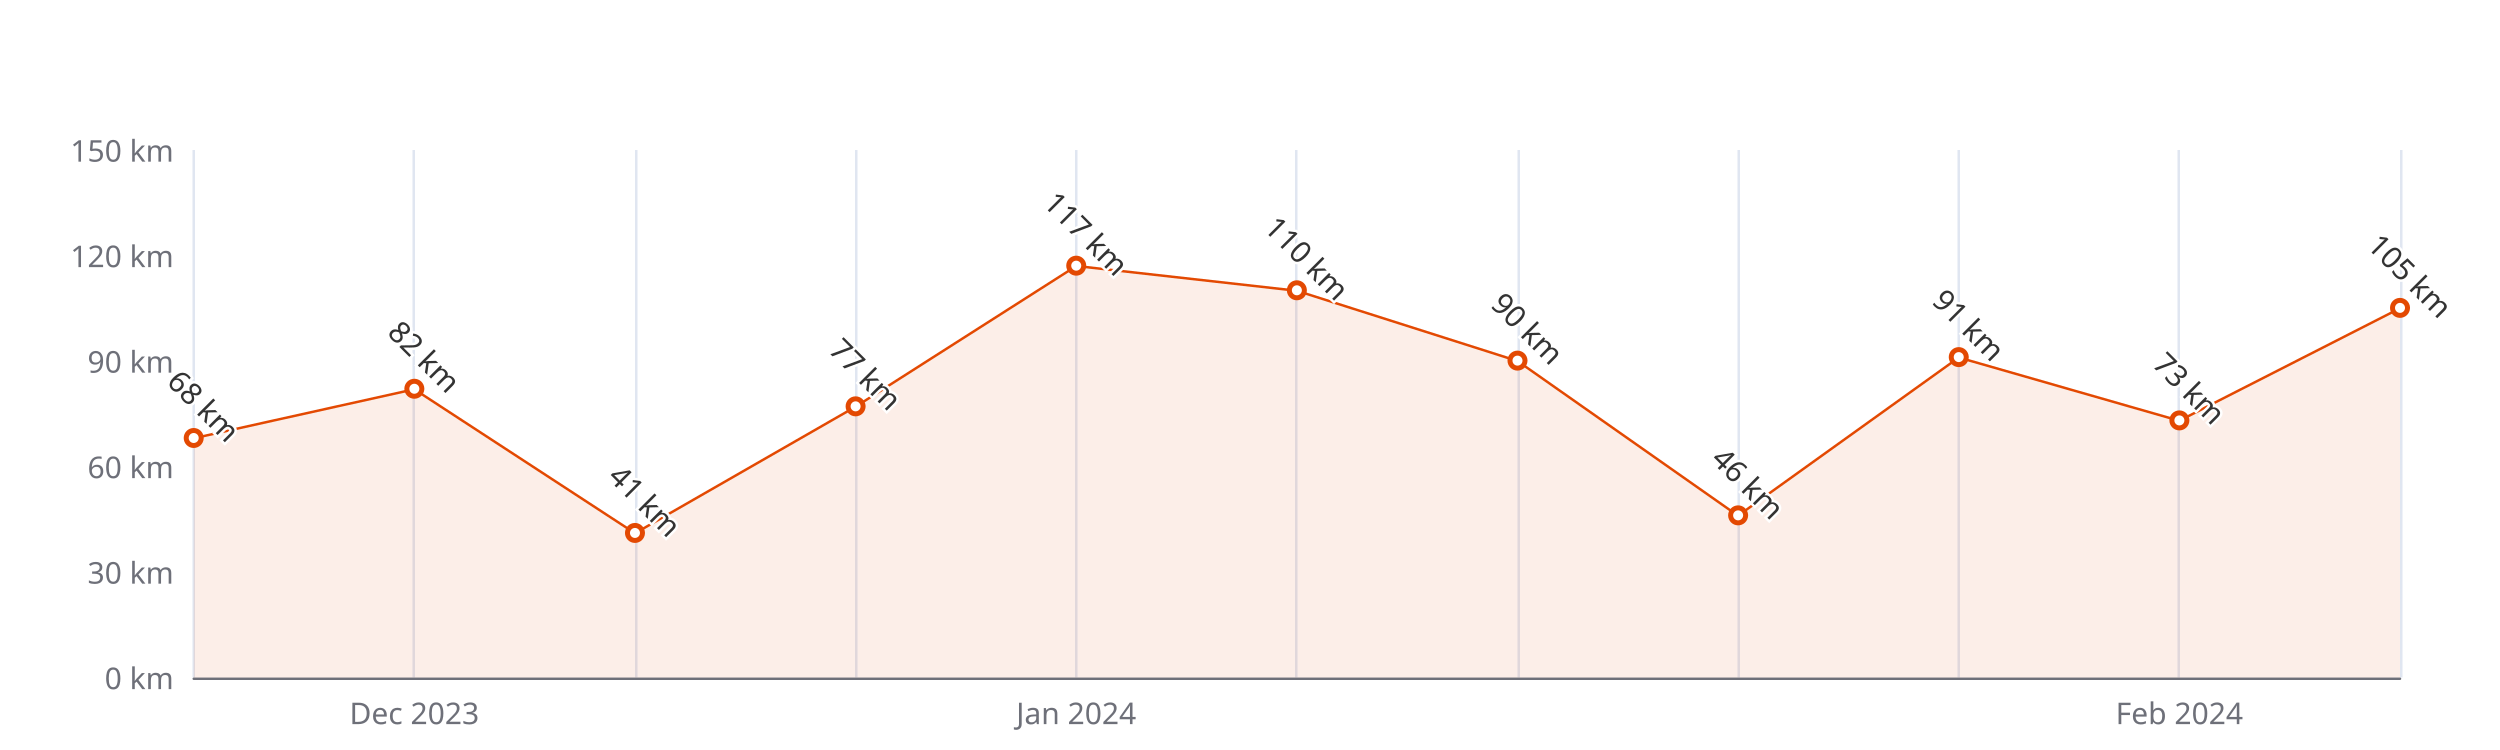
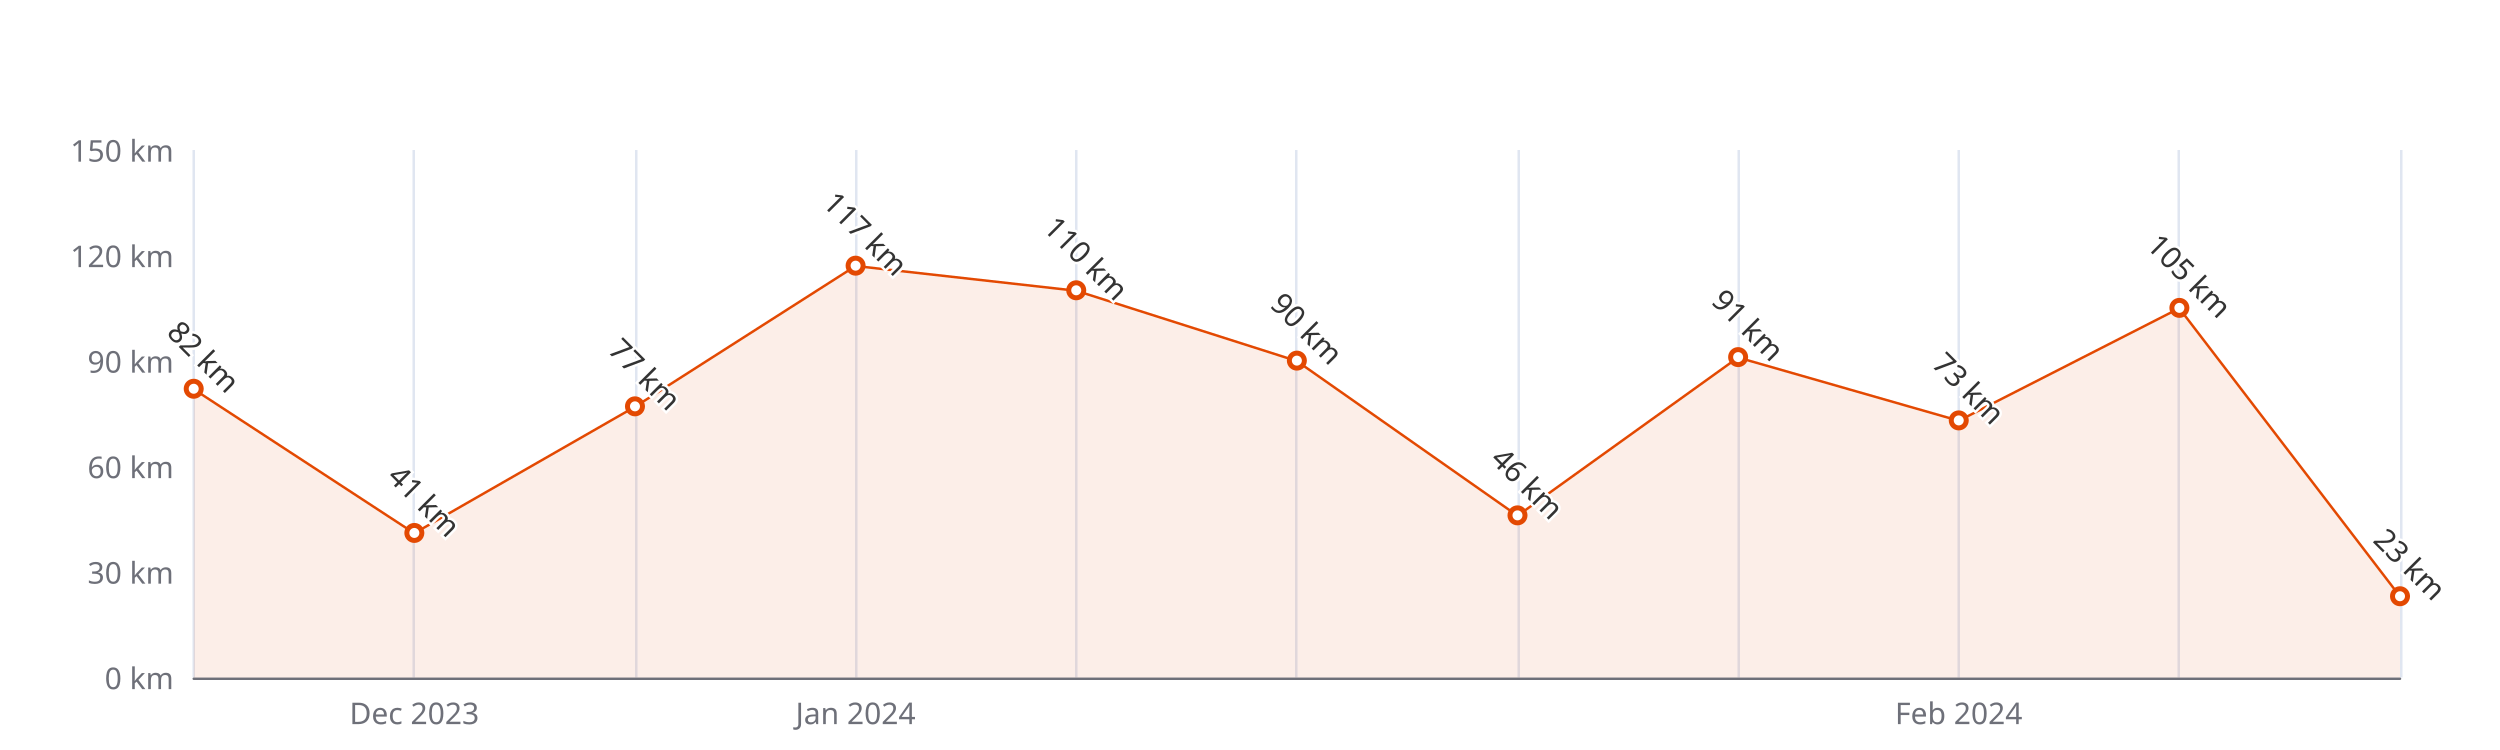
<svg xmlns="http://www.w3.org/2000/svg" width="1000" height="300" version="1.1" baseProfile="full" viewBox="0 0 1000 300">
  <rect width="1000" height="300" x="0" y="0" id="0" fill="#ffffff" />
  <path d="M77.5 60L77.5 271" fill="none" stroke="#E0E6F1" />
  <path d="M165.5 60L165.5 271" fill="none" stroke="#E0E6F1" />
  <path d="M254.5 60L254.5 271" fill="none" stroke="#E0E6F1" />
  <path d="M342.5 60L342.5 271" fill="none" stroke="#E0E6F1" />
  <path d="M430.5 60L430.5 271" fill="none" stroke="#E0E6F1" />
  <path d="M518.5 60L518.5 271" fill="none" stroke="#E0E6F1" />
  <path d="M607.5 60L607.5 271" fill="none" stroke="#E0E6F1" />
  <path d="M695.5 60L695.5 271" fill="none" stroke="#E0E6F1" />
  <path d="M783.5 60L783.5 271" fill="none" stroke="#E0E6F1" />
  <path d="M871.5 60L871.5 271" fill="none" stroke="#E0E6F1" />
  <path d="M960.5 60L960.5 271" fill="none" stroke="#E0E6F1" />
  <path d="M77.5 271.5L960 271.5" fill="none" stroke="#6E7079" stroke-linecap="round" />
  <text dominant-baseline="central" text-anchor="end" style="font-size:12px;font-family:sans-serif;" xml:space="preserve" transform="translate(69.48 271)" fill="#6E7079">0 km</text>
  <text dominant-baseline="central" text-anchor="end" style="font-size:12px;font-family:sans-serif;" xml:space="preserve" transform="translate(69.48 228.8)" fill="#6E7079">30 km</text>
  <text dominant-baseline="central" text-anchor="end" style="font-size:12px;font-family:sans-serif;" xml:space="preserve" transform="translate(69.48 186.6)" fill="#6E7079">60 km</text>
  <text dominant-baseline="central" text-anchor="end" style="font-size:12px;font-family:sans-serif;" xml:space="preserve" transform="translate(69.48 144.4)" fill="#6E7079">90 km</text>
  <text dominant-baseline="central" text-anchor="end" style="font-size:12px;font-family:sans-serif;" xml:space="preserve" transform="translate(69.48 102.2)" fill="#6E7079">120 km</text>
  <text dominant-baseline="central" text-anchor="end" style="font-size:12px;font-family:sans-serif;" xml:space="preserve" transform="translate(69.48 60)" fill="#6E7079">150 km</text>
  <text dominant-baseline="central" text-anchor="middle" style="font-size:12px;font-family:sans-serif;" xml:space="preserve" y="6" transform="translate(165.732 279)" fill="#6E7079">Dec 2023</text>
-   <text dominant-baseline="central" text-anchor="middle" style="font-size:12px;font-family:sans-serif;" xml:space="preserve" y="6" transform="translate(430.488 279)" fill="#6E7079">Jan 2024</text>
-   <text dominant-baseline="central" text-anchor="middle" style="font-size:12px;font-family:sans-serif;" xml:space="preserve" y="6" transform="translate(871.748 279)" fill="#6E7079">Feb 2024</text>
+   <text dominant-baseline="central" text-anchor="middle" style="font-size:12px;font-family:sans-serif;" xml:space="preserve" y="6" transform="translate(342.236 279)" fill="#6E7079">Jan 2024</text>
+   <text dominant-baseline="central" text-anchor="middle" style="font-size:12px;font-family:sans-serif;" xml:space="preserve" y="6" transform="translate(783.496 279)" fill="#6E7079">Feb 2024</text>
  <g clip-path="url(#zr5-c0)">
-     <path d="M77.5 175.3L165.7 155.7L254 213.3L342.2 162.7L430.5 106.4L518.7 116.3L607 144.4L695.2 206.3L783.5 143L871.7 168.3L960 123.3L960 271L871.7 271L783.5 271L695.2 271L607 271L518.7 271L430.5 271L342.2 271L254 271L165.7 271L77.5 271Z" fill="rgb(227,73,2)" fill-opacity="0.09" />
-     <path d="M77.5 175.3L165.7 155.7L254 213.3L342.2 162.7L430.5 106.4L518.7 116.3L607 144.4L695.2 206.3L783.5 143L871.7 168.3L960 123.3" fill="none" stroke="#E34902" stroke-linejoin="bevel" />
+     <path d="M77.5 155.7L165.7 213.3L254 162.7L342.2 106.4L430.5 116.3L518.7 144.4L607 206.3L695.2 143L783.5 168.3L871.7 123.3L960 238.6L960 271L871.7 271L783.5 271L695.2 271L607 271L518.7 271L430.5 271L342.2 271L254 271L165.7 271L77.5 271Z" fill="rgb(227,73,2)" fill-opacity="0.09" />
+     <path d="M77.5 155.7L165.7 213.3L254 162.7L342.2 106.4L430.5 116.3L518.7 144.4L607 206.3L695.2 143L783.5 168.3L871.7 123.3L960 238.6" fill="none" stroke="#E34902" stroke-linejoin="bevel" />
  </g>
-   <path d="M1 0A1 1 0 1 1 1 -0.1A1 1 0 0 1 1 0" transform="matrix(3,0,0,3,77.48,175.3467)" fill="#fff" stroke="#E34902" stroke-width="0.667" />
-   <path d="M1 0A1 1 0 1 1 1 -0.1A1 1 0 0 1 1 0" transform="matrix(3,0,0,3,165.732,155.6533)" fill="#fff" stroke="#E34902" stroke-width="0.667" />
-   <path d="M1 0A1 1 0 1 1 1 -0.1A1 1 0 0 1 1 0" transform="matrix(3,0,0,3,253.984,213.3267)" fill="#fff" stroke="#E34902" stroke-width="0.667" />
-   <path d="M1 0A1 1 0 1 1 1 -0.1A1 1 0 0 1 1 0" transform="matrix(3,0,0,3,342.236,162.6867)" fill="#fff" stroke="#E34902" stroke-width="0.667" />
-   <path d="M1 0A1 1 0 1 1 1 -0.1A1 1 0 0 1 1 0" transform="matrix(3,0,0,3,430.488,106.42)" fill="#fff" stroke="#E34902" stroke-width="0.667" />
-   <path d="M1 0A1 1 0 1 1 1 -0.1A1 1 0 0 1 1 0" transform="matrix(3,0,0,3,518.74,116.2667)" fill="#fff" stroke="#E34902" stroke-width="0.667" />
-   <path d="M1 0A1 1 0 1 1 1 -0.1A1 1 0 0 1 1 0" transform="matrix(3,0,0,3,606.992,144.4)" fill="#fff" stroke="#E34902" stroke-width="0.667" />
-   <path d="M1 0A1 1 0 1 1 1 -0.1A1 1 0 0 1 1 0" transform="matrix(3,0,0,3,695.244,206.2933)" fill="#fff" stroke="#E34902" stroke-width="0.667" />
-   <path d="M1 0A1 1 0 1 1 1 -0.1A1 1 0 0 1 1 0" transform="matrix(3,0,0,3,783.496,142.9933)" fill="#fff" stroke="#E34902" stroke-width="0.667" />
-   <path d="M1 0A1 1 0 1 1 1 -0.1A1 1 0 0 1 1 0" transform="matrix(3,0,0,3,871.748,168.3133)" fill="#fff" stroke="#E34902" stroke-width="0.667" />
-   <path d="M1 0A1 1 0 1 1 1 -0.1A1 1 0 0 1 1 0" transform="matrix(3,0,0,3,960,123.3)" fill="#fff" stroke="#E34902" stroke-width="0.667" />
-   <text dominant-baseline="central" text-anchor="middle" style="font-size:12px;font-family:sans-serif;" xml:space="preserve" y="-6" transform="matrix(0.707,0.707,-0.707,0.707,77.48,166.3467)" fill="#333" stroke="rgb(255,255,255)" stroke-width="2" paint-order="stroke" stroke-miterlimit="2">68 km</text>
-   <text dominant-baseline="central" text-anchor="middle" style="font-size:12px;font-family:sans-serif;" xml:space="preserve" y="-6" transform="matrix(0.707,0.707,-0.707,0.707,165.732,146.6533)" fill="#333" stroke="rgb(255,255,255)" stroke-width="2" paint-order="stroke" stroke-miterlimit="2">82 km</text>
-   <text dominant-baseline="central" text-anchor="middle" style="font-size:12px;font-family:sans-serif;" xml:space="preserve" y="-6" transform="matrix(0.707,0.707,-0.707,0.707,253.984,204.3267)" fill="#333" stroke="rgb(255,255,255)" stroke-width="2" paint-order="stroke" stroke-miterlimit="2">41 km</text>
-   <text dominant-baseline="central" text-anchor="middle" style="font-size:12px;font-family:sans-serif;" xml:space="preserve" y="-6" transform="matrix(0.707,0.707,-0.707,0.707,342.236,153.6867)" fill="#333" stroke="rgb(255,255,255)" stroke-width="2" paint-order="stroke" stroke-miterlimit="2">77 km</text>
-   <text dominant-baseline="central" text-anchor="middle" style="font-size:12px;font-family:sans-serif;" xml:space="preserve" y="-6" transform="matrix(0.707,0.707,-0.707,0.707,430.488,97.42)" fill="#333" stroke="rgb(255,255,255)" stroke-width="2" paint-order="stroke" stroke-miterlimit="2">117 km</text>
-   <text dominant-baseline="central" text-anchor="middle" style="font-size:12px;font-family:sans-serif;" xml:space="preserve" y="-6" transform="matrix(0.707,0.707,-0.707,0.707,518.74,107.2667)" fill="#333" stroke="rgb(255,255,255)" stroke-width="2" paint-order="stroke" stroke-miterlimit="2">110 km</text>
-   <text dominant-baseline="central" text-anchor="middle" style="font-size:12px;font-family:sans-serif;" xml:space="preserve" y="-6" transform="matrix(0.707,0.707,-0.707,0.707,606.992,135.4)" fill="#333" stroke="rgb(255,255,255)" stroke-width="2" paint-order="stroke" stroke-miterlimit="2">90 km</text>
-   <text dominant-baseline="central" text-anchor="middle" style="font-size:12px;font-family:sans-serif;" xml:space="preserve" y="-6" transform="matrix(0.707,0.707,-0.707,0.707,695.244,197.2933)" fill="#333" stroke="rgb(255,255,255)" stroke-width="2" paint-order="stroke" stroke-miterlimit="2">46 km</text>
-   <text dominant-baseline="central" text-anchor="middle" style="font-size:12px;font-family:sans-serif;" xml:space="preserve" y="-6" transform="matrix(0.707,0.707,-0.707,0.707,783.496,133.9933)" fill="#333" stroke="rgb(255,255,255)" stroke-width="2" paint-order="stroke" stroke-miterlimit="2">91 km</text>
-   <text dominant-baseline="central" text-anchor="middle" style="font-size:12px;font-family:sans-serif;" xml:space="preserve" y="-6" transform="matrix(0.707,0.707,-0.707,0.707,871.748,159.3133)" fill="#333" stroke="rgb(255,255,255)" stroke-width="2" paint-order="stroke" stroke-miterlimit="2">73 km</text>
-   <text dominant-baseline="central" text-anchor="middle" style="font-size:12px;font-family:sans-serif;" xml:space="preserve" y="-6" transform="matrix(0.707,0.707,-0.707,0.707,960,114.3)" fill="#333" stroke="rgb(255,255,255)" stroke-width="2" paint-order="stroke" stroke-miterlimit="2">105 km</text>
+   <path d="M1 0A1 1 0 1 1 1 -0.1A1 1 0 0 1 1 0" transform="matrix(3,0,0,3,77.48,155.6533)" fill="#fff" stroke="#E34902" stroke-width="0.667" />
+   <path d="M1 0A1 1 0 1 1 1 -0.1A1 1 0 0 1 1 0" transform="matrix(3,0,0,3,165.732,213.3267)" fill="#fff" stroke="#E34902" stroke-width="0.667" />
+   <path d="M1 0A1 1 0 1 1 1 -0.1A1 1 0 0 1 1 0" transform="matrix(3,0,0,3,253.984,162.6867)" fill="#fff" stroke="#E34902" stroke-width="0.667" />
+   <path d="M1 0A1 1 0 1 1 1 -0.1A1 1 0 0 1 1 0" transform="matrix(3,0,0,3,342.236,106.42)" fill="#fff" stroke="#E34902" stroke-width="0.667" />
+   <path d="M1 0A1 1 0 1 1 1 -0.1A1 1 0 0 1 1 0" transform="matrix(3,0,0,3,430.488,116.2667)" fill="#fff" stroke="#E34902" stroke-width="0.667" />
+   <path d="M1 0A1 1 0 1 1 1 -0.1A1 1 0 0 1 1 0" transform="matrix(3,0,0,3,518.74,144.4)" fill="#fff" stroke="#E34902" stroke-width="0.667" />
+   <path d="M1 0A1 1 0 1 1 1 -0.1A1 1 0 0 1 1 0" transform="matrix(3,0,0,3,606.992,206.2933)" fill="#fff" stroke="#E34902" stroke-width="0.667" />
+   <path d="M1 0A1 1 0 1 1 1 -0.1A1 1 0 0 1 1 0" transform="matrix(3,0,0,3,695.244,142.9933)" fill="#fff" stroke="#E34902" stroke-width="0.667" />
+   <path d="M1 0A1 1 0 1 1 1 -0.1A1 1 0 0 1 1 0" transform="matrix(3,0,0,3,783.496,168.3133)" fill="#fff" stroke="#E34902" stroke-width="0.667" />
+   <path d="M1 0A1 1 0 1 1 1 -0.1A1 1 0 0 1 1 0" transform="matrix(3,0,0,3,871.748,123.3)" fill="#fff" stroke="#E34902" stroke-width="0.667" />
+   <path d="M1 0A1 1 0 1 1 1 -0.1A1 1 0 0 1 1 0" transform="matrix(3,0,0,3,960,238.6467)" fill="#fff" stroke="#E34902" stroke-width="0.667" />
+   <text dominant-baseline="central" text-anchor="middle" style="font-size:12px;font-family:sans-serif;" xml:space="preserve" y="-6" transform="matrix(0.707,0.707,-0.707,0.707,77.48,146.6533)" fill="#333" stroke="rgb(255,255,255)" stroke-width="2" paint-order="stroke" stroke-miterlimit="2">82 km</text>
+   <text dominant-baseline="central" text-anchor="middle" style="font-size:12px;font-family:sans-serif;" xml:space="preserve" y="-6" transform="matrix(0.707,0.707,-0.707,0.707,165.732,204.3267)" fill="#333" stroke="rgb(255,255,255)" stroke-width="2" paint-order="stroke" stroke-miterlimit="2">41 km</text>
+   <text dominant-baseline="central" text-anchor="middle" style="font-size:12px;font-family:sans-serif;" xml:space="preserve" y="-6" transform="matrix(0.707,0.707,-0.707,0.707,253.984,153.6867)" fill="#333" stroke="rgb(255,255,255)" stroke-width="2" paint-order="stroke" stroke-miterlimit="2">77 km</text>
+   <text dominant-baseline="central" text-anchor="middle" style="font-size:12px;font-family:sans-serif;" xml:space="preserve" y="-6" transform="matrix(0.707,0.707,-0.707,0.707,342.236,97.42)" fill="#333" stroke="rgb(255,255,255)" stroke-width="2" paint-order="stroke" stroke-miterlimit="2">117 km</text>
+   <text dominant-baseline="central" text-anchor="middle" style="font-size:12px;font-family:sans-serif;" xml:space="preserve" y="-6" transform="matrix(0.707,0.707,-0.707,0.707,430.488,107.2667)" fill="#333" stroke="rgb(255,255,255)" stroke-width="2" paint-order="stroke" stroke-miterlimit="2">110 km</text>
+   <text dominant-baseline="central" text-anchor="middle" style="font-size:12px;font-family:sans-serif;" xml:space="preserve" y="-6" transform="matrix(0.707,0.707,-0.707,0.707,518.74,135.4)" fill="#333" stroke="rgb(255,255,255)" stroke-width="2" paint-order="stroke" stroke-miterlimit="2">90 km</text>
+   <text dominant-baseline="central" text-anchor="middle" style="font-size:12px;font-family:sans-serif;" xml:space="preserve" y="-6" transform="matrix(0.707,0.707,-0.707,0.707,606.992,197.2933)" fill="#333" stroke="rgb(255,255,255)" stroke-width="2" paint-order="stroke" stroke-miterlimit="2">46 km</text>
+   <text dominant-baseline="central" text-anchor="middle" style="font-size:12px;font-family:sans-serif;" xml:space="preserve" y="-6" transform="matrix(0.707,0.707,-0.707,0.707,695.244,133.9933)" fill="#333" stroke="rgb(255,255,255)" stroke-width="2" paint-order="stroke" stroke-miterlimit="2">91 km</text>
+   <text dominant-baseline="central" text-anchor="middle" style="font-size:12px;font-family:sans-serif;" xml:space="preserve" y="-6" transform="matrix(0.707,0.707,-0.707,0.707,783.496,159.3133)" fill="#333" stroke="rgb(255,255,255)" stroke-width="2" paint-order="stroke" stroke-miterlimit="2">73 km</text>
+   <text dominant-baseline="central" text-anchor="middle" style="font-size:12px;font-family:sans-serif;" xml:space="preserve" y="-6" transform="matrix(0.707,0.707,-0.707,0.707,871.748,114.3)" fill="#333" stroke="rgb(255,255,255)" stroke-width="2" paint-order="stroke" stroke-miterlimit="2">105 km</text>
+   <text dominant-baseline="central" text-anchor="middle" style="font-size:12px;font-family:sans-serif;" xml:space="preserve" y="-6" transform="matrix(0.707,0.707,-0.707,0.707,960,229.6467)" fill="#333" stroke="rgb(255,255,255)" stroke-width="2" paint-order="stroke" stroke-miterlimit="2">23 km</text>
  <defs>
    <clipPath id="zr5-c0">
      <path d="M76 59.5l884 0l0 212l-884 0Z" fill="#000" />
    </clipPath>
  </defs>
</svg>
